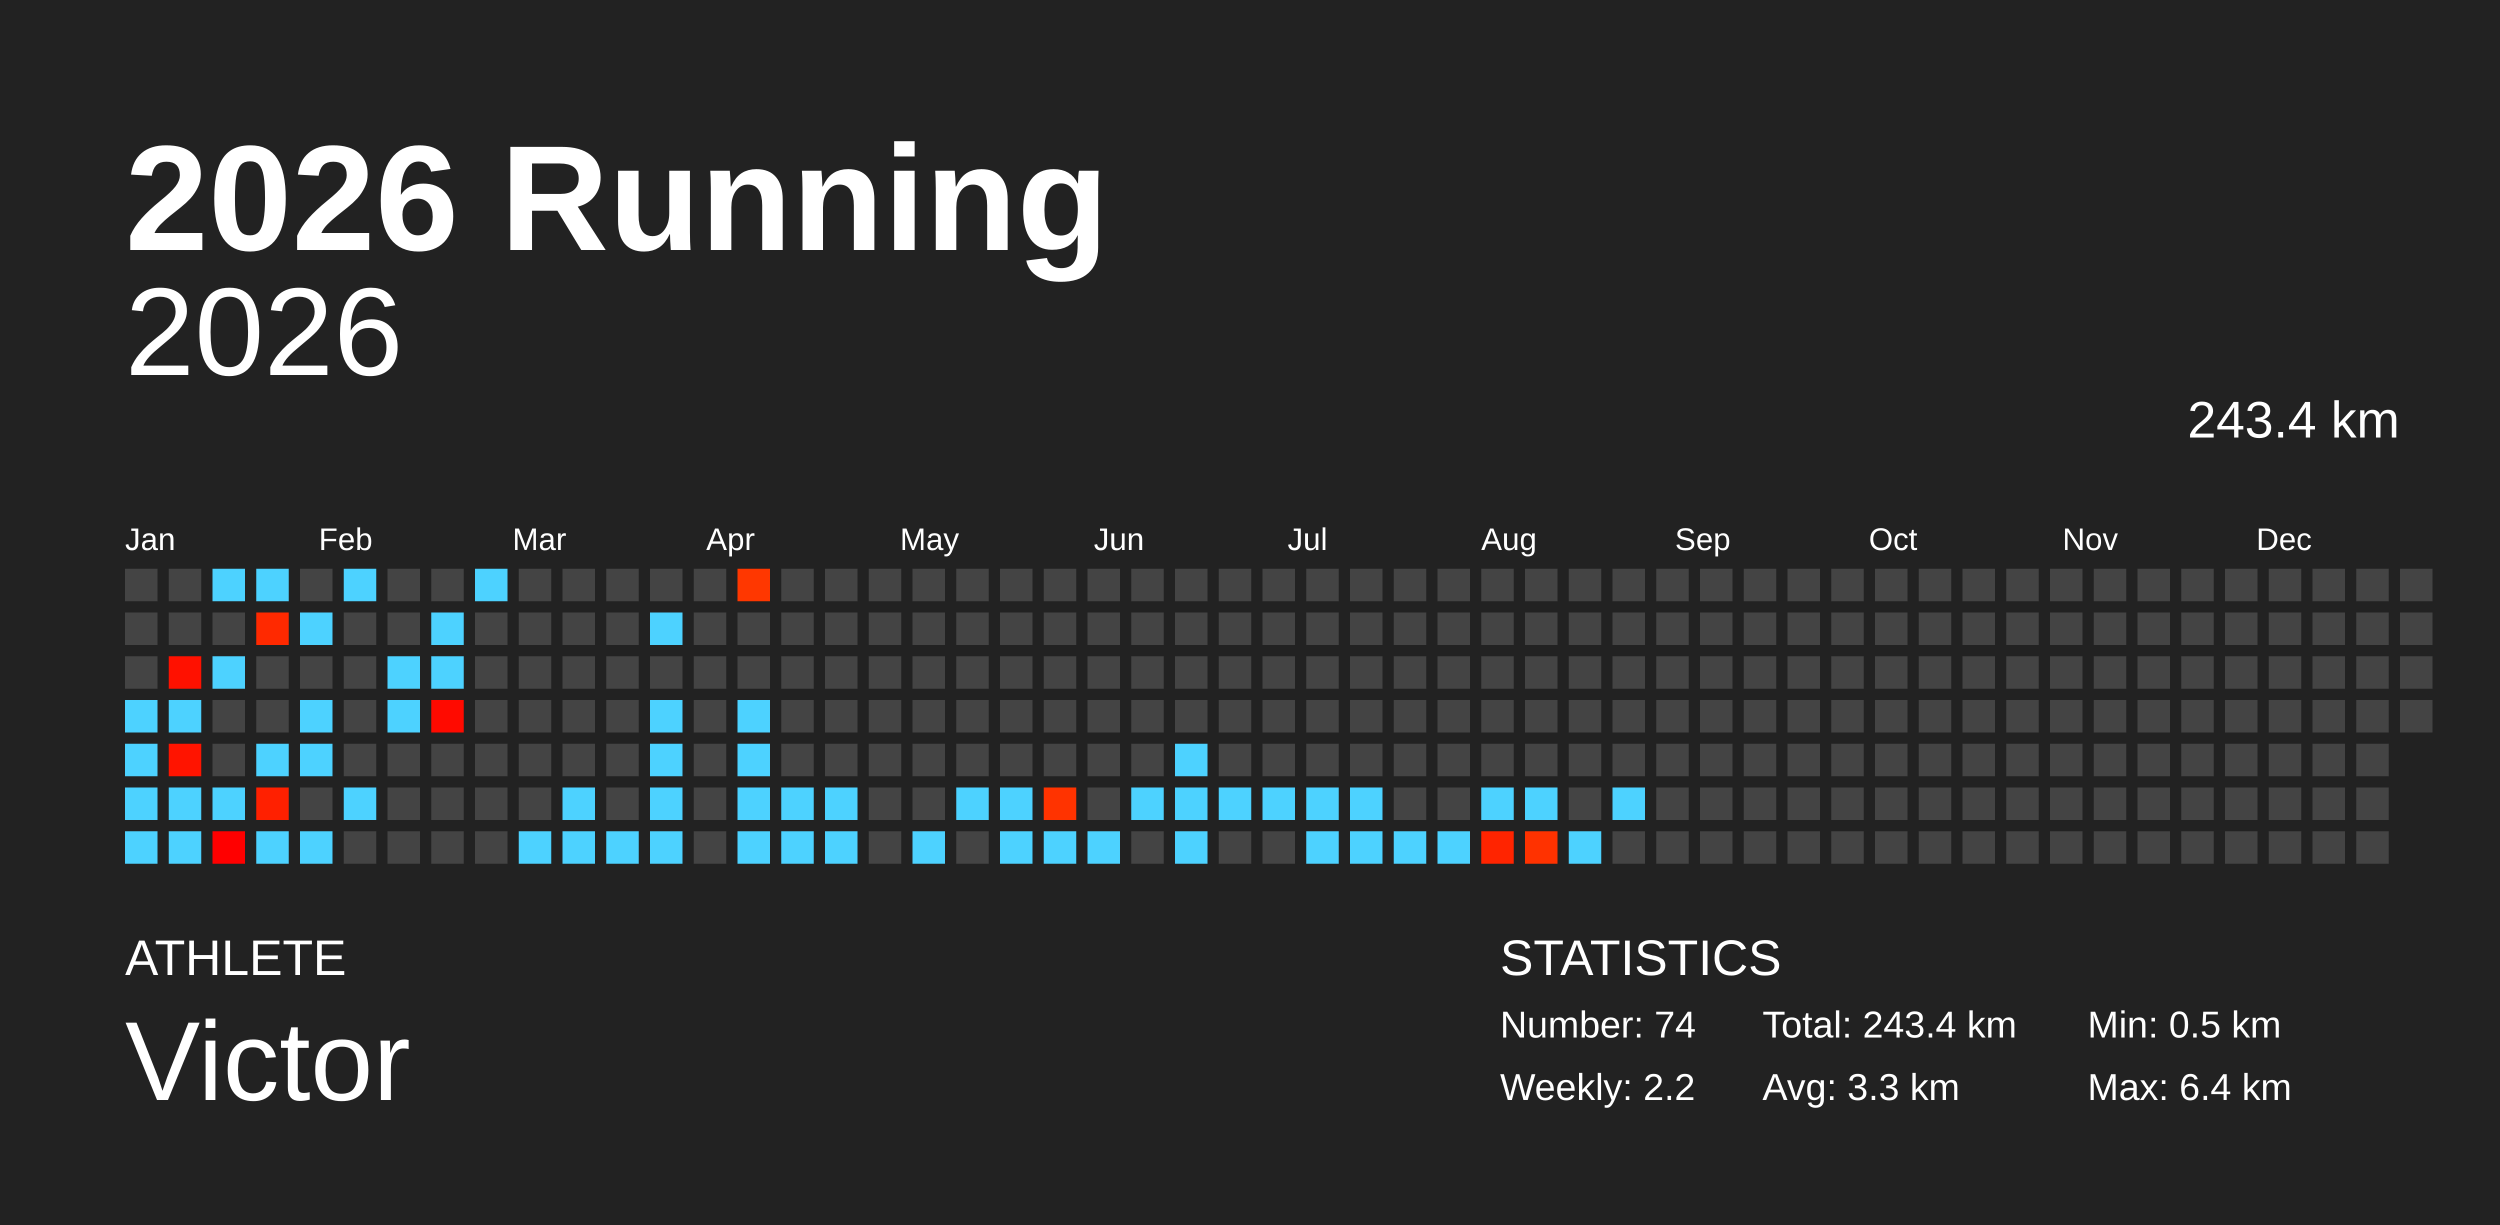
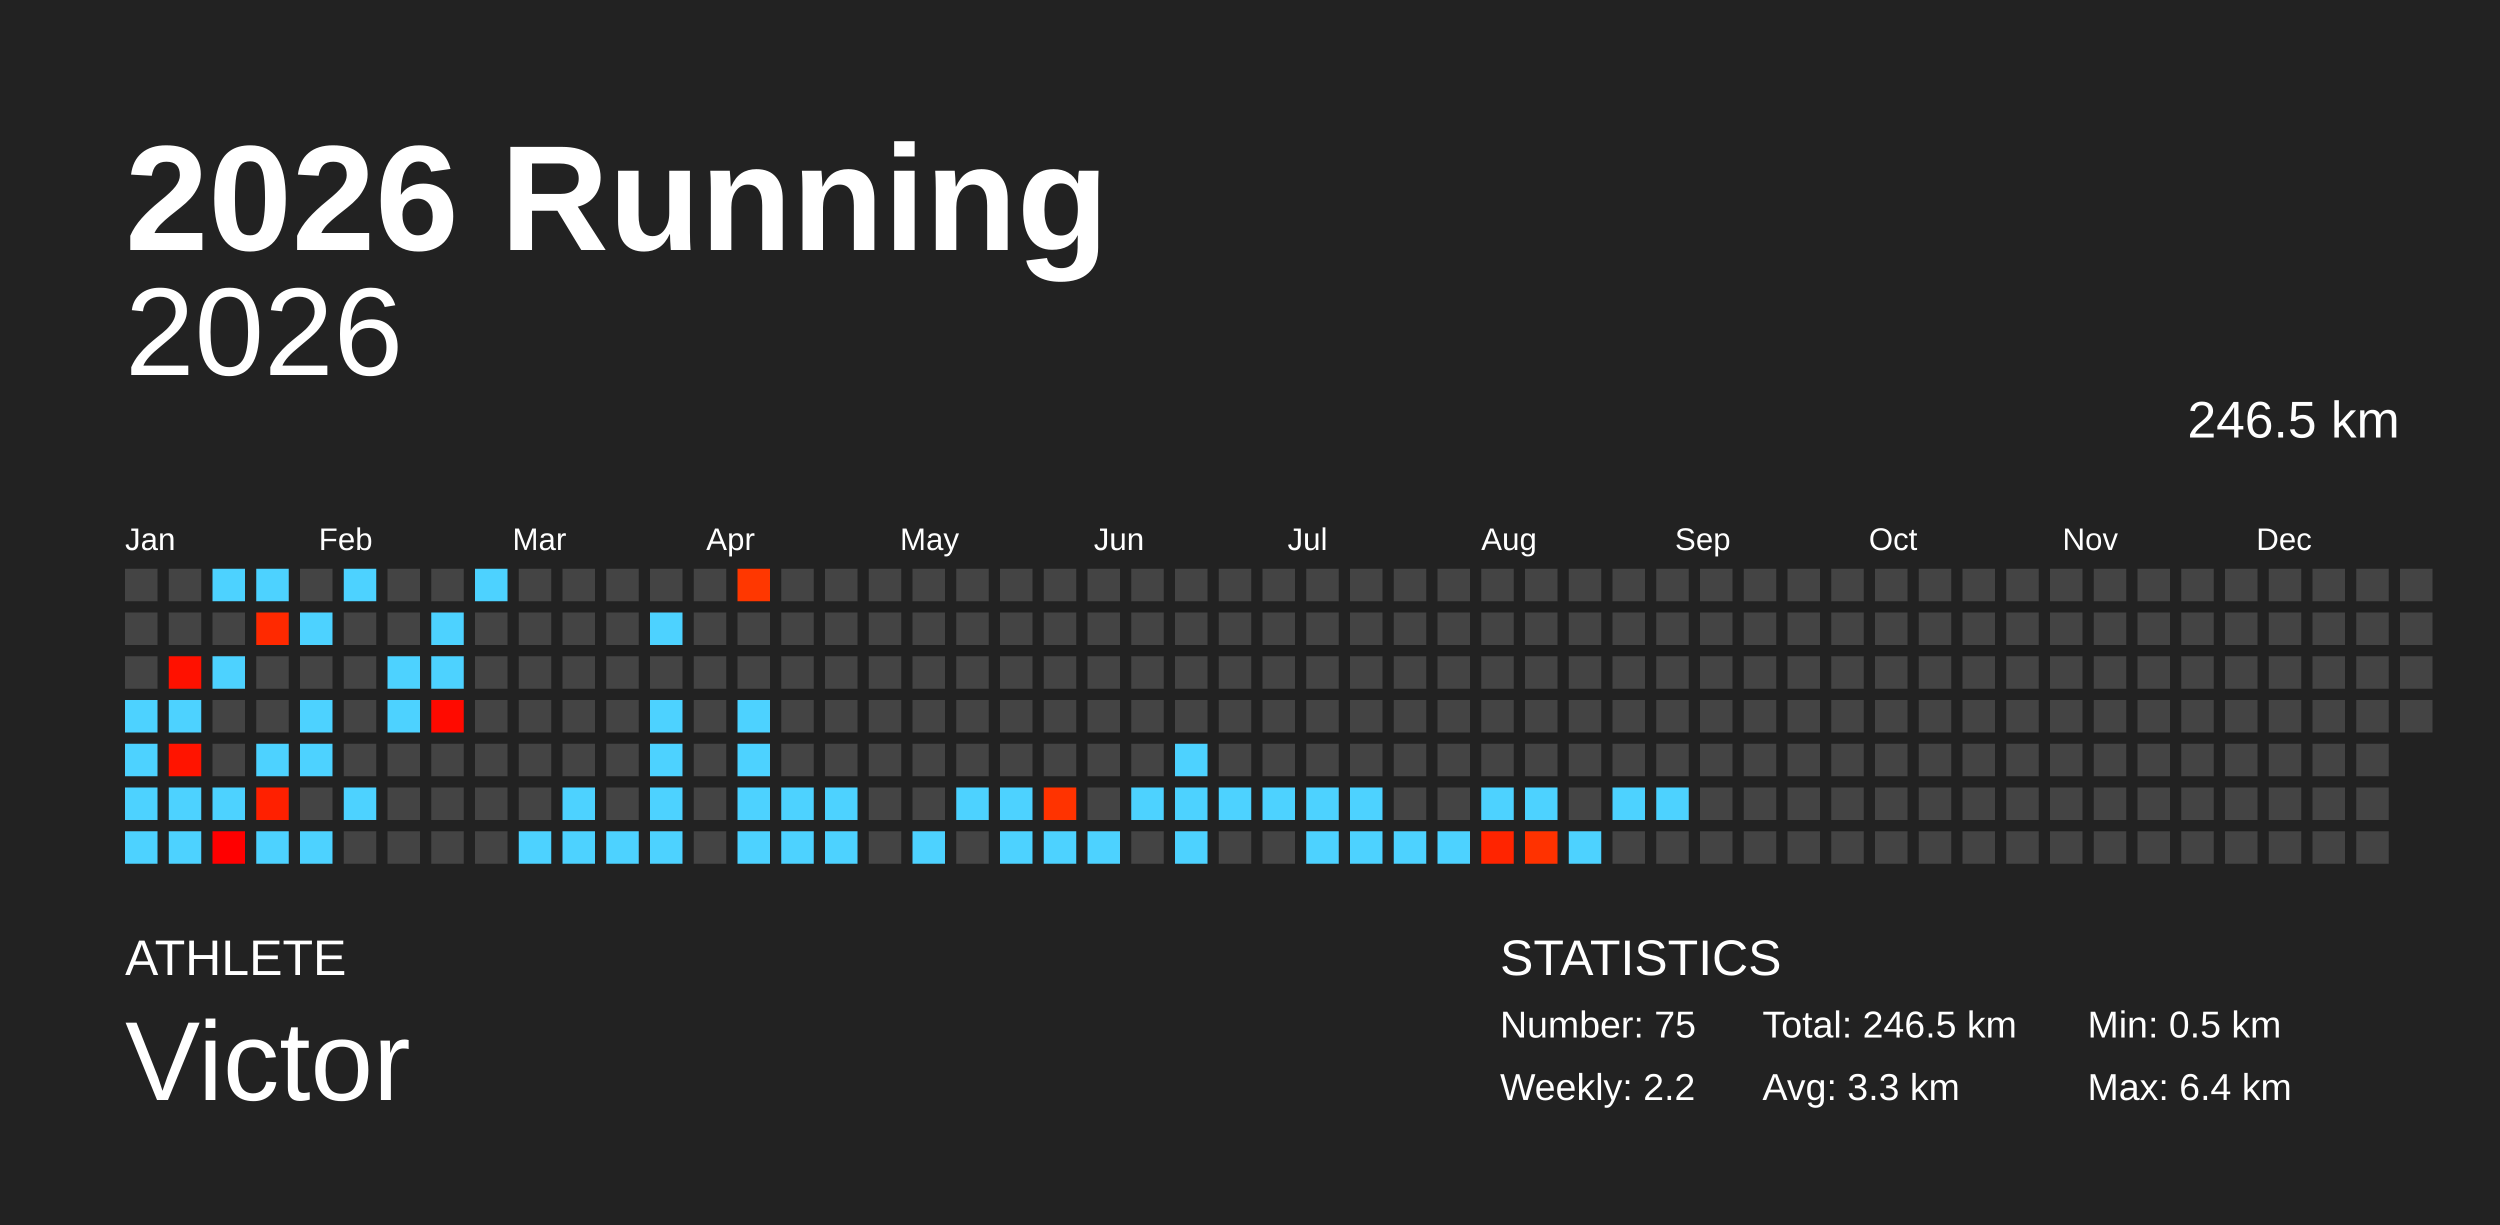
<svg xmlns="http://www.w3.org/2000/svg" baseProfile="full" height="98mm" version="1.1" viewBox="0,0,200,98" width="200mm">
  <defs />
  <rect fill="#222222" height="98" width="200" x="0" y="0" />
  <text fill="#FFFFFF" style="font-size:12px; font-family:Arial; font-weight:bold;" x="10" y="20">2026 Running</text>
  <text fill="#FFFFFF" style="font-size:4px; font-family:Arial" x="10" y="78">ATHLETE</text>
  <text fill="#FFFFFF" style="font-size:9px; font-family:Arial" x="10" y="88">Victor</text>
  <text fill="#FFFFFF" style="font-size:4px; font-family:Arial" x="120" y="78">STATISTICS</text>
-   <text fill="#FFFFFF" style="font-size:3px; font-family:Arial" x="120" y="83">Number: 74</text>
+   <text fill="#FFFFFF" style="font-size:3px; font-family:Arial" x="120" y="83">Number: 75</text>
  <text fill="#FFFFFF" style="font-size:3px; font-family:Arial" x="120" y="88">Weekly: 2.2</text>
-   <text fill="#FFFFFF" style="font-size:3px; font-family:Arial" x="141" y="83">Total: 243.4 km</text>
+   <text fill="#FFFFFF" style="font-size:3px; font-family:Arial" x="141" y="83">Total: 246.5 km</text>
  <text fill="#FFFFFF" style="font-size:3px; font-family:Arial" x="141" y="88">Avg: 3.3 km</text>
  <text fill="#FFFFFF" style="font-size:3px; font-family:Arial" x="167" y="83">Min: 0.5 km</text>
  <text fill="#FFFFFF" style="font-size:3px; font-family:Arial" x="167" y="88">Max: 6.4 km</text>
  <text alignment-baseline="hanging" fill="#FFFFFF" style="font-size:10.0px; font-family:Arial;" x="10" y="30">2026</text>
-   <text alignment-baseline="hanging" fill="#FFFFFF" style="font-size:4.125px; font-family:Arial;" x="175" y="35">243.4 km</text>
+   <text alignment-baseline="hanging" fill="#FFFFFF" style="font-size:4.125px; font-family:Arial;" x="175" y="35">246.5 km</text>
  <text fill="#FFFFFF" style="font-size:2.5px; font-family:Arial" x="10.0" y="44">Jan</text>
  <text fill="#FFFFFF" style="font-size:2.5px; font-family:Arial" x="25.5" y="44">Feb</text>
  <text fill="#FFFFFF" style="font-size:2.5px; font-family:Arial" x="41.0" y="44">Mar</text>
  <text fill="#FFFFFF" style="font-size:2.5px; font-family:Arial" x="56.5" y="44">Apr</text>
  <text fill="#FFFFFF" style="font-size:2.5px; font-family:Arial" x="72.0" y="44">May</text>
  <text fill="#FFFFFF" style="font-size:2.5px; font-family:Arial" x="87.5" y="44">Jun</text>
  <text fill="#FFFFFF" style="font-size:2.5px; font-family:Arial" x="103.0" y="44">Jul</text>
  <text fill="#FFFFFF" style="font-size:2.5px; font-family:Arial" x="118.5" y="44">Aug</text>
  <text fill="#FFFFFF" style="font-size:2.5px; font-family:Arial" x="134.0" y="44">Sep</text>
  <text fill="#FFFFFF" style="font-size:2.5px; font-family:Arial" x="149.5" y="44">Oct</text>
  <text fill="#FFFFFF" style="font-size:2.5px; font-family:Arial" x="165.0" y="44">Nov</text>
  <text fill="#FFFFFF" style="font-size:2.5px; font-family:Arial" x="180.5" y="44">Dec</text>
  <rect fill="#444444" height="2.6" width="2.6" x="10.0" y="45.5" />
  <rect fill="#444444" height="2.6" width="2.6" x="10.0" y="49.0" />
  <rect fill="#444444" height="2.6" width="2.6" x="10.0" y="52.5" />
  <rect fill="#4dd2ff" height="2.6" width="2.6" x="10.0" y="56.0" />
  <rect fill="#4dd2ff" height="2.6" width="2.6" x="10.0" y="59.5" />
  <rect fill="#4dd2ff" height="2.6" width="2.6" x="10.0" y="63.0" />
  <rect fill="#4dd2ff" height="2.6" width="2.6" x="10.0" y="66.5" />
  <rect fill="#444444" height="2.6" width="2.6" x="13.5" y="45.5" />
  <rect fill="#444444" height="2.6" width="2.6" x="13.5" y="49.0" />
  <rect fill="#ff1100" height="2.6" width="2.6" x="13.5" y="52.5" />
  <rect fill="#4dd2ff" height="2.6" width="2.6" x="13.5" y="56.0" />
  <rect fill="#ff1400" height="2.6" width="2.6" x="13.5" y="59.5" />
  <rect fill="#4dd2ff" height="2.6" width="2.6" x="13.5" y="63.0" />
  <rect fill="#4dd2ff" height="2.6" width="2.6" x="13.5" y="66.5" />
  <rect fill="#4dd2ff" height="2.6" width="2.6" x="17.0" y="45.5" />
  <rect fill="#444444" height="2.6" width="2.6" x="17.0" y="49.0" />
  <rect fill="#4dd2ff" height="2.6" width="2.6" x="17.0" y="52.5" />
  <rect fill="#444444" height="2.6" width="2.6" x="17.0" y="56.0" />
  <rect fill="#444444" height="2.6" width="2.6" x="17.0" y="59.5" />
  <rect fill="#4dd2ff" height="2.6" width="2.6" x="17.0" y="63.0" />
  <rect fill="#ff0000" height="2.6" width="2.6" x="17.0" y="66.5" />
  <rect fill="#4dd2ff" height="2.6" width="2.6" x="20.5" y="45.5" />
  <rect fill="#ff2900" height="2.6" width="2.6" x="20.5" y="49.0" />
  <rect fill="#444444" height="2.6" width="2.6" x="20.5" y="52.5" />
  <rect fill="#444444" height="2.6" width="2.6" x="20.5" y="56.0" />
  <rect fill="#4dd2ff" height="2.6" width="2.6" x="20.5" y="59.5" />
  <rect fill="#ff2000" height="2.6" width="2.6" x="20.5" y="63.0" />
  <rect fill="#4dd2ff" height="2.6" width="2.6" x="20.5" y="66.5" />
  <rect fill="#444444" height="2.6" width="2.6" x="24.0" y="45.5" />
  <rect fill="#4dd2ff" height="2.6" width="2.6" x="24.0" y="49.0" />
  <rect fill="#444444" height="2.6" width="2.6" x="24.0" y="52.5" />
  <rect fill="#4dd2ff" height="2.6" width="2.6" x="24.0" y="56.0" />
  <rect fill="#4dd2ff" height="2.6" width="2.6" x="24.0" y="59.5" />
  <rect fill="#444444" height="2.6" width="2.6" x="24.0" y="63.0" />
  <rect fill="#4dd2ff" height="2.6" width="2.6" x="24.0" y="66.5" />
  <rect fill="#4dd2ff" height="2.6" width="2.6" x="27.5" y="45.5" />
  <rect fill="#444444" height="2.6" width="2.6" x="27.5" y="49.0" />
  <rect fill="#444444" height="2.6" width="2.6" x="27.5" y="52.5" />
  <rect fill="#444444" height="2.6" width="2.6" x="27.5" y="56.0" />
  <rect fill="#444444" height="2.6" width="2.6" x="27.5" y="59.5" />
  <rect fill="#4dd2ff" height="2.6" width="2.6" x="27.5" y="63.0" />
  <rect fill="#444444" height="2.6" width="2.6" x="27.5" y="66.5" />
  <rect fill="#444444" height="2.6" width="2.6" x="31.0" y="45.5" />
  <rect fill="#444444" height="2.6" width="2.6" x="31.0" y="49.0" />
  <rect fill="#4dd2ff" height="2.6" width="2.6" x="31.0" y="52.5" />
  <rect fill="#4dd2ff" height="2.6" width="2.6" x="31.0" y="56.0" />
  <rect fill="#444444" height="2.6" width="2.6" x="31.0" y="59.5" />
  <rect fill="#444444" height="2.6" width="2.6" x="31.0" y="63.0" />
  <rect fill="#444444" height="2.6" width="2.6" x="31.0" y="66.5" />
  <rect fill="#444444" height="2.6" width="2.6" x="34.5" y="45.5" />
  <rect fill="#4dd2ff" height="2.6" width="2.6" x="34.5" y="49.0" />
  <rect fill="#4dd2ff" height="2.6" width="2.6" x="34.5" y="52.5" />
  <rect fill="#ff0a00" height="2.6" width="2.6" x="34.5" y="56.0" />
  <rect fill="#444444" height="2.6" width="2.6" x="34.5" y="59.5" />
  <rect fill="#444444" height="2.6" width="2.6" x="34.5" y="63.0" />
  <rect fill="#444444" height="2.6" width="2.6" x="34.5" y="66.5" />
  <rect fill="#4dd2ff" height="2.6" width="2.6" x="38.0" y="45.5" />
  <rect fill="#444444" height="2.6" width="2.6" x="38.0" y="49.0" />
  <rect fill="#444444" height="2.6" width="2.6" x="38.0" y="52.5" />
  <rect fill="#444444" height="2.6" width="2.6" x="38.0" y="56.0" />
  <rect fill="#444444" height="2.6" width="2.6" x="38.0" y="59.5" />
  <rect fill="#444444" height="2.6" width="2.6" x="38.0" y="63.0" />
  <rect fill="#444444" height="2.6" width="2.6" x="38.0" y="66.5" />
  <rect fill="#444444" height="2.6" width="2.6" x="41.5" y="45.5" />
  <rect fill="#444444" height="2.6" width="2.6" x="41.5" y="49.0" />
  <rect fill="#444444" height="2.6" width="2.6" x="41.5" y="52.5" />
  <rect fill="#444444" height="2.6" width="2.6" x="41.5" y="56.0" />
  <rect fill="#444444" height="2.6" width="2.6" x="41.5" y="59.5" />
  <rect fill="#444444" height="2.6" width="2.6" x="41.5" y="63.0" />
  <rect fill="#4dd2ff" height="2.6" width="2.6" x="41.5" y="66.5" />
  <rect fill="#444444" height="2.6" width="2.6" x="45.0" y="45.5" />
  <rect fill="#444444" height="2.6" width="2.6" x="45.0" y="49.0" />
  <rect fill="#444444" height="2.6" width="2.6" x="45.0" y="52.5" />
  <rect fill="#444444" height="2.6" width="2.6" x="45.0" y="56.0" />
  <rect fill="#444444" height="2.6" width="2.6" x="45.0" y="59.5" />
  <rect fill="#4dd2ff" height="2.6" width="2.6" x="45.0" y="63.0" />
  <rect fill="#4dd2ff" height="2.6" width="2.6" x="45.0" y="66.5" />
  <rect fill="#444444" height="2.6" width="2.6" x="48.5" y="45.5" />
  <rect fill="#444444" height="2.6" width="2.6" x="48.5" y="49.0" />
  <rect fill="#444444" height="2.6" width="2.6" x="48.5" y="52.5" />
  <rect fill="#444444" height="2.6" width="2.6" x="48.5" y="56.0" />
  <rect fill="#444444" height="2.6" width="2.6" x="48.5" y="59.5" />
  <rect fill="#444444" height="2.6" width="2.6" x="48.5" y="63.0" />
  <rect fill="#4dd2ff" height="2.6" width="2.6" x="48.5" y="66.5" />
  <rect fill="#444444" height="2.6" width="2.6" x="52.0" y="45.5" />
  <rect fill="#4dd2ff" height="2.6" width="2.6" x="52.0" y="49.0" />
  <rect fill="#444444" height="2.6" width="2.6" x="52.0" y="52.5" />
  <rect fill="#4dd2ff" height="2.6" width="2.6" x="52.0" y="56.0" />
  <rect fill="#4dd2ff" height="2.6" width="2.6" x="52.0" y="59.5" />
  <rect fill="#4dd2ff" height="2.6" width="2.6" x="52.0" y="63.0" />
  <rect fill="#4dd2ff" height="2.6" width="2.6" x="52.0" y="66.5" />
  <rect fill="#444444" height="2.6" width="2.6" x="55.5" y="45.5" />
  <rect fill="#444444" height="2.6" width="2.6" x="55.5" y="49.0" />
  <rect fill="#444444" height="2.6" width="2.6" x="55.5" y="52.5" />
  <rect fill="#444444" height="2.6" width="2.6" x="55.5" y="56.0" />
  <rect fill="#444444" height="2.6" width="2.6" x="55.5" y="59.5" />
  <rect fill="#444444" height="2.6" width="2.6" x="55.5" y="63.0" />
  <rect fill="#444444" height="2.6" width="2.6" x="55.5" y="66.5" />
  <rect fill="#ff3700" height="2.6" width="2.6" x="59.0" y="45.5" />
  <rect fill="#444444" height="2.6" width="2.6" x="59.0" y="49.0" />
  <rect fill="#444444" height="2.6" width="2.6" x="59.0" y="52.5" />
  <rect fill="#4dd2ff" height="2.6" width="2.6" x="59.0" y="56.0" />
  <rect fill="#4dd2ff" height="2.6" width="2.6" x="59.0" y="59.5" />
  <rect fill="#4dd2ff" height="2.6" width="2.6" x="59.0" y="63.0" />
  <rect fill="#4dd2ff" height="2.6" width="2.6" x="59.0" y="66.5" />
  <rect fill="#444444" height="2.6" width="2.6" x="62.5" y="45.5" />
  <rect fill="#444444" height="2.6" width="2.6" x="62.5" y="49.0" />
  <rect fill="#444444" height="2.6" width="2.6" x="62.5" y="52.5" />
  <rect fill="#444444" height="2.6" width="2.6" x="62.5" y="56.0" />
  <rect fill="#444444" height="2.6" width="2.6" x="62.5" y="59.5" />
  <rect fill="#4dd2ff" height="2.6" width="2.6" x="62.5" y="63.0" />
  <rect fill="#4dd2ff" height="2.6" width="2.6" x="62.5" y="66.5" />
  <rect fill="#444444" height="2.6" width="2.6" x="66.0" y="45.5" />
  <rect fill="#444444" height="2.6" width="2.6" x="66.0" y="49.0" />
  <rect fill="#444444" height="2.6" width="2.6" x="66.0" y="52.5" />
  <rect fill="#444444" height="2.6" width="2.6" x="66.0" y="56.0" />
  <rect fill="#444444" height="2.6" width="2.6" x="66.0" y="59.5" />
  <rect fill="#4dd2ff" height="2.6" width="2.6" x="66.0" y="63.0" />
  <rect fill="#4dd2ff" height="2.6" width="2.6" x="66.0" y="66.5" />
  <rect fill="#444444" height="2.6" width="2.6" x="69.5" y="45.5" />
  <rect fill="#444444" height="2.6" width="2.6" x="69.5" y="49.0" />
  <rect fill="#444444" height="2.6" width="2.6" x="69.5" y="52.5" />
  <rect fill="#444444" height="2.6" width="2.6" x="69.5" y="56.0" />
  <rect fill="#444444" height="2.6" width="2.6" x="69.5" y="59.5" />
  <rect fill="#444444" height="2.6" width="2.6" x="69.5" y="63.0" />
  <rect fill="#444444" height="2.6" width="2.6" x="69.5" y="66.5" />
  <rect fill="#444444" height="2.6" width="2.6" x="73.0" y="45.5" />
  <rect fill="#444444" height="2.6" width="2.6" x="73.0" y="49.0" />
  <rect fill="#444444" height="2.6" width="2.6" x="73.0" y="52.5" />
  <rect fill="#444444" height="2.6" width="2.6" x="73.0" y="56.0" />
  <rect fill="#444444" height="2.6" width="2.6" x="73.0" y="59.5" />
  <rect fill="#444444" height="2.6" width="2.6" x="73.0" y="63.0" />
  <rect fill="#4dd2ff" height="2.6" width="2.6" x="73.0" y="66.5" />
  <rect fill="#444444" height="2.6" width="2.6" x="76.5" y="45.5" />
  <rect fill="#444444" height="2.6" width="2.6" x="76.5" y="49.0" />
  <rect fill="#444444" height="2.6" width="2.6" x="76.5" y="52.5" />
  <rect fill="#444444" height="2.6" width="2.6" x="76.5" y="56.0" />
  <rect fill="#444444" height="2.6" width="2.6" x="76.5" y="59.5" />
  <rect fill="#4dd2ff" height="2.6" width="2.6" x="76.5" y="63.0" />
  <rect fill="#444444" height="2.6" width="2.6" x="76.5" y="66.5" />
  <rect fill="#444444" height="2.6" width="2.6" x="80.0" y="45.5" />
  <rect fill="#444444" height="2.6" width="2.6" x="80.0" y="49.0" />
  <rect fill="#444444" height="2.6" width="2.6" x="80.0" y="52.5" />
  <rect fill="#444444" height="2.6" width="2.6" x="80.0" y="56.0" />
  <rect fill="#444444" height="2.6" width="2.6" x="80.0" y="59.5" />
  <rect fill="#4dd2ff" height="2.6" width="2.6" x="80.0" y="63.0" />
  <rect fill="#4dd2ff" height="2.6" width="2.6" x="80.0" y="66.5" />
  <rect fill="#444444" height="2.6" width="2.6" x="83.5" y="45.5" />
  <rect fill="#444444" height="2.6" width="2.6" x="83.5" y="49.0" />
  <rect fill="#444444" height="2.6" width="2.6" x="83.5" y="52.5" />
  <rect fill="#444444" height="2.6" width="2.6" x="83.5" y="56.0" />
  <rect fill="#444444" height="2.6" width="2.6" x="83.5" y="59.5" />
  <rect fill="#ff3300" height="2.6" width="2.6" x="83.5" y="63.0" />
  <rect fill="#4dd2ff" height="2.6" width="2.6" x="83.5" y="66.5" />
  <rect fill="#444444" height="2.6" width="2.6" x="87.0" y="45.5" />
  <rect fill="#444444" height="2.6" width="2.6" x="87.0" y="49.0" />
  <rect fill="#444444" height="2.6" width="2.6" x="87.0" y="52.5" />
  <rect fill="#444444" height="2.6" width="2.6" x="87.0" y="56.0" />
  <rect fill="#444444" height="2.6" width="2.6" x="87.0" y="59.5" />
  <rect fill="#444444" height="2.6" width="2.6" x="87.0" y="63.0" />
  <rect fill="#4dd2ff" height="2.6" width="2.6" x="87.0" y="66.5" />
  <rect fill="#444444" height="2.6" width="2.6" x="90.5" y="45.5" />
  <rect fill="#444444" height="2.6" width="2.6" x="90.5" y="49.0" />
  <rect fill="#444444" height="2.6" width="2.6" x="90.5" y="52.5" />
  <rect fill="#444444" height="2.6" width="2.6" x="90.5" y="56.0" />
  <rect fill="#444444" height="2.6" width="2.6" x="90.5" y="59.5" />
  <rect fill="#4dd2ff" height="2.6" width="2.6" x="90.5" y="63.0" />
  <rect fill="#444444" height="2.6" width="2.6" x="90.5" y="66.5" />
  <rect fill="#444444" height="2.6" width="2.6" x="94.0" y="45.5" />
  <rect fill="#444444" height="2.6" width="2.6" x="94.0" y="49.0" />
  <rect fill="#444444" height="2.6" width="2.6" x="94.0" y="52.5" />
  <rect fill="#444444" height="2.6" width="2.6" x="94.0" y="56.0" />
  <rect fill="#4dd2ff" height="2.6" width="2.6" x="94.0" y="59.5" />
  <rect fill="#4dd2ff" height="2.6" width="2.6" x="94.0" y="63.0" />
  <rect fill="#4dd2ff" height="2.6" width="2.6" x="94.0" y="66.5" />
  <rect fill="#444444" height="2.6" width="2.6" x="97.5" y="45.5" />
  <rect fill="#444444" height="2.6" width="2.6" x="97.5" y="49.0" />
  <rect fill="#444444" height="2.6" width="2.6" x="97.5" y="52.5" />
  <rect fill="#444444" height="2.6" width="2.6" x="97.5" y="56.0" />
  <rect fill="#444444" height="2.6" width="2.6" x="97.5" y="59.5" />
  <rect fill="#4dd2ff" height="2.6" width="2.6" x="97.5" y="63.0" />
  <rect fill="#444444" height="2.6" width="2.6" x="97.5" y="66.5" />
  <rect fill="#444444" height="2.6" width="2.6" x="101.0" y="45.5" />
  <rect fill="#444444" height="2.6" width="2.6" x="101.0" y="49.0" />
  <rect fill="#444444" height="2.6" width="2.6" x="101.0" y="52.5" />
  <rect fill="#444444" height="2.6" width="2.6" x="101.0" y="56.0" />
  <rect fill="#444444" height="2.6" width="2.6" x="101.0" y="59.5" />
  <rect fill="#4dd2ff" height="2.6" width="2.6" x="101.0" y="63.0" />
  <rect fill="#444444" height="2.6" width="2.6" x="101.0" y="66.5" />
  <rect fill="#444444" height="2.6" width="2.6" x="104.5" y="45.5" />
  <rect fill="#444444" height="2.6" width="2.6" x="104.5" y="49.0" />
  <rect fill="#444444" height="2.6" width="2.6" x="104.5" y="52.5" />
  <rect fill="#444444" height="2.6" width="2.6" x="104.5" y="56.0" />
  <rect fill="#444444" height="2.6" width="2.6" x="104.5" y="59.5" />
  <rect fill="#4dd2ff" height="2.6" width="2.6" x="104.5" y="63.0" />
  <rect fill="#4dd2ff" height="2.6" width="2.6" x="104.5" y="66.5" />
  <rect fill="#444444" height="2.6" width="2.6" x="108.0" y="45.5" />
  <rect fill="#444444" height="2.6" width="2.6" x="108.0" y="49.0" />
  <rect fill="#444444" height="2.6" width="2.6" x="108.0" y="52.5" />
  <rect fill="#444444" height="2.6" width="2.6" x="108.0" y="56.0" />
  <rect fill="#444444" height="2.6" width="2.6" x="108.0" y="59.5" />
  <rect fill="#4dd2ff" height="2.6" width="2.6" x="108.0" y="63.0" />
  <rect fill="#4dd2ff" height="2.6" width="2.6" x="108.0" y="66.5" />
  <rect fill="#444444" height="2.6" width="2.6" x="111.5" y="45.5" />
  <rect fill="#444444" height="2.6" width="2.6" x="111.5" y="49.0" />
  <rect fill="#444444" height="2.6" width="2.6" x="111.5" y="52.5" />
  <rect fill="#444444" height="2.6" width="2.6" x="111.5" y="56.0" />
  <rect fill="#444444" height="2.6" width="2.6" x="111.5" y="59.5" />
  <rect fill="#444444" height="2.6" width="2.6" x="111.5" y="63.0" />
  <rect fill="#4dd2ff" height="2.6" width="2.6" x="111.5" y="66.5" />
  <rect fill="#444444" height="2.6" width="2.6" x="115.0" y="45.5" />
  <rect fill="#444444" height="2.6" width="2.6" x="115.0" y="49.0" />
  <rect fill="#444444" height="2.6" width="2.6" x="115.0" y="52.5" />
  <rect fill="#444444" height="2.6" width="2.6" x="115.0" y="56.0" />
  <rect fill="#444444" height="2.6" width="2.6" x="115.0" y="59.5" />
  <rect fill="#444444" height="2.6" width="2.6" x="115.0" y="63.0" />
  <rect fill="#4dd2ff" height="2.6" width="2.6" x="115.0" y="66.5" />
  <rect fill="#444444" height="2.6" width="2.6" x="118.5" y="45.5" />
  <rect fill="#444444" height="2.6" width="2.6" x="118.5" y="49.0" />
  <rect fill="#444444" height="2.6" width="2.6" x="118.5" y="52.5" />
  <rect fill="#444444" height="2.6" width="2.6" x="118.5" y="56.0" />
  <rect fill="#444444" height="2.6" width="2.6" x="118.5" y="59.5" />
  <rect fill="#4dd2ff" height="2.6" width="2.6" x="118.5" y="63.0" />
  <rect fill="#ff2400" height="2.6" width="2.6" x="118.5" y="66.5" />
  <rect fill="#444444" height="2.6" width="2.6" x="122.0" y="45.5" />
  <rect fill="#444444" height="2.6" width="2.6" x="122.0" y="49.0" />
  <rect fill="#444444" height="2.6" width="2.6" x="122.0" y="52.5" />
  <rect fill="#444444" height="2.6" width="2.6" x="122.0" y="56.0" />
  <rect fill="#444444" height="2.6" width="2.6" x="122.0" y="59.5" />
  <rect fill="#4dd2ff" height="2.6" width="2.6" x="122.0" y="63.0" />
  <rect fill="#ff3200" height="2.6" width="2.6" x="122.0" y="66.5" />
  <rect fill="#444444" height="2.6" width="2.6" x="125.5" y="45.5" />
  <rect fill="#444444" height="2.6" width="2.6" x="125.5" y="49.0" />
  <rect fill="#444444" height="2.6" width="2.6" x="125.5" y="52.5" />
  <rect fill="#444444" height="2.6" width="2.6" x="125.5" y="56.0" />
  <rect fill="#444444" height="2.6" width="2.6" x="125.5" y="59.5" />
  <rect fill="#444444" height="2.6" width="2.6" x="125.5" y="63.0" />
  <rect fill="#4dd2ff" height="2.6" width="2.6" x="125.5" y="66.5" />
  <rect fill="#444444" height="2.6" width="2.6" x="129.0" y="45.5" />
  <rect fill="#444444" height="2.6" width="2.6" x="129.0" y="49.0" />
  <rect fill="#444444" height="2.6" width="2.6" x="129.0" y="52.5" />
  <rect fill="#444444" height="2.6" width="2.6" x="129.0" y="56.0" />
  <rect fill="#444444" height="2.6" width="2.6" x="129.0" y="59.5" />
  <rect fill="#4dd2ff" height="2.6" width="2.6" x="129.0" y="63.0" />
  <rect fill="#444444" height="2.6" width="2.6" x="129.0" y="66.5" />
  <rect fill="#444444" height="2.6" width="2.6" x="132.5" y="45.5" />
  <rect fill="#444444" height="2.6" width="2.6" x="132.5" y="49.0" />
  <rect fill="#444444" height="2.6" width="2.6" x="132.5" y="52.5" />
  <rect fill="#444444" height="2.6" width="2.6" x="132.5" y="56.0" />
  <rect fill="#444444" height="2.6" width="2.6" x="132.5" y="59.5" />
-   <rect fill="#444444" height="2.6" width="2.6" x="132.5" y="63.0" />
+   <rect fill="#4dd2ff" height="2.6" width="2.6" x="132.5" y="63.0" />
  <rect fill="#444444" height="2.6" width="2.6" x="132.5" y="66.5" />
  <rect fill="#444444" height="2.6" width="2.6" x="136.0" y="45.5" />
  <rect fill="#444444" height="2.6" width="2.6" x="136.0" y="49.0" />
  <rect fill="#444444" height="2.6" width="2.6" x="136.0" y="52.5" />
  <rect fill="#444444" height="2.6" width="2.6" x="136.0" y="56.0" />
  <rect fill="#444444" height="2.6" width="2.6" x="136.0" y="59.5" />
  <rect fill="#444444" height="2.6" width="2.6" x="136.0" y="63.0" />
  <rect fill="#444444" height="2.6" width="2.6" x="136.0" y="66.5" />
  <rect fill="#444444" height="2.6" width="2.6" x="139.5" y="45.5" />
  <rect fill="#444444" height="2.6" width="2.6" x="139.5" y="49.0" />
  <rect fill="#444444" height="2.6" width="2.6" x="139.5" y="52.5" />
  <rect fill="#444444" height="2.6" width="2.6" x="139.5" y="56.0" />
  <rect fill="#444444" height="2.6" width="2.6" x="139.5" y="59.5" />
  <rect fill="#444444" height="2.6" width="2.6" x="139.5" y="63.0" />
  <rect fill="#444444" height="2.6" width="2.6" x="139.5" y="66.5" />
  <rect fill="#444444" height="2.6" width="2.6" x="143.0" y="45.5" />
  <rect fill="#444444" height="2.6" width="2.6" x="143.0" y="49.0" />
  <rect fill="#444444" height="2.6" width="2.6" x="143.0" y="52.5" />
  <rect fill="#444444" height="2.6" width="2.6" x="143.0" y="56.0" />
  <rect fill="#444444" height="2.6" width="2.6" x="143.0" y="59.5" />
  <rect fill="#444444" height="2.6" width="2.6" x="143.0" y="63.0" />
  <rect fill="#444444" height="2.6" width="2.6" x="143.0" y="66.5" />
  <rect fill="#444444" height="2.6" width="2.6" x="146.5" y="45.5" />
  <rect fill="#444444" height="2.6" width="2.6" x="146.5" y="49.0" />
  <rect fill="#444444" height="2.6" width="2.6" x="146.5" y="52.5" />
  <rect fill="#444444" height="2.6" width="2.6" x="146.5" y="56.0" />
  <rect fill="#444444" height="2.6" width="2.6" x="146.5" y="59.5" />
  <rect fill="#444444" height="2.6" width="2.6" x="146.5" y="63.0" />
  <rect fill="#444444" height="2.6" width="2.6" x="146.5" y="66.5" />
  <rect fill="#444444" height="2.6" width="2.6" x="150.0" y="45.5" />
  <rect fill="#444444" height="2.6" width="2.6" x="150.0" y="49.0" />
  <rect fill="#444444" height="2.6" width="2.6" x="150.0" y="52.5" />
  <rect fill="#444444" height="2.6" width="2.6" x="150.0" y="56.0" />
  <rect fill="#444444" height="2.6" width="2.6" x="150.0" y="59.5" />
  <rect fill="#444444" height="2.6" width="2.6" x="150.0" y="63.0" />
  <rect fill="#444444" height="2.6" width="2.6" x="150.0" y="66.5" />
  <rect fill="#444444" height="2.6" width="2.6" x="153.5" y="45.5" />
  <rect fill="#444444" height="2.6" width="2.6" x="153.5" y="49.0" />
  <rect fill="#444444" height="2.6" width="2.6" x="153.5" y="52.5" />
  <rect fill="#444444" height="2.6" width="2.6" x="153.5" y="56.0" />
  <rect fill="#444444" height="2.6" width="2.6" x="153.5" y="59.5" />
  <rect fill="#444444" height="2.6" width="2.6" x="153.5" y="63.0" />
  <rect fill="#444444" height="2.6" width="2.6" x="153.5" y="66.5" />
  <rect fill="#444444" height="2.6" width="2.6" x="157.0" y="45.5" />
  <rect fill="#444444" height="2.6" width="2.6" x="157.0" y="49.0" />
  <rect fill="#444444" height="2.6" width="2.6" x="157.0" y="52.5" />
  <rect fill="#444444" height="2.6" width="2.6" x="157.0" y="56.0" />
  <rect fill="#444444" height="2.6" width="2.6" x="157.0" y="59.5" />
  <rect fill="#444444" height="2.6" width="2.6" x="157.0" y="63.0" />
  <rect fill="#444444" height="2.6" width="2.6" x="157.0" y="66.5" />
  <rect fill="#444444" height="2.6" width="2.6" x="160.5" y="45.5" />
  <rect fill="#444444" height="2.6" width="2.6" x="160.5" y="49.0" />
  <rect fill="#444444" height="2.6" width="2.6" x="160.5" y="52.5" />
  <rect fill="#444444" height="2.6" width="2.6" x="160.5" y="56.0" />
  <rect fill="#444444" height="2.6" width="2.6" x="160.5" y="59.5" />
  <rect fill="#444444" height="2.6" width="2.6" x="160.5" y="63.0" />
  <rect fill="#444444" height="2.6" width="2.6" x="160.5" y="66.5" />
  <rect fill="#444444" height="2.6" width="2.6" x="164.0" y="45.5" />
  <rect fill="#444444" height="2.6" width="2.6" x="164.0" y="49.0" />
  <rect fill="#444444" height="2.6" width="2.6" x="164.0" y="52.5" />
  <rect fill="#444444" height="2.6" width="2.6" x="164.0" y="56.0" />
  <rect fill="#444444" height="2.6" width="2.6" x="164.0" y="59.5" />
  <rect fill="#444444" height="2.6" width="2.6" x="164.0" y="63.0" />
  <rect fill="#444444" height="2.6" width="2.6" x="164.0" y="66.5" />
  <rect fill="#444444" height="2.6" width="2.6" x="167.5" y="45.5" />
  <rect fill="#444444" height="2.6" width="2.6" x="167.5" y="49.0" />
  <rect fill="#444444" height="2.6" width="2.6" x="167.5" y="52.5" />
  <rect fill="#444444" height="2.6" width="2.6" x="167.5" y="56.0" />
  <rect fill="#444444" height="2.6" width="2.6" x="167.5" y="59.5" />
  <rect fill="#444444" height="2.6" width="2.6" x="167.5" y="63.0" />
  <rect fill="#444444" height="2.6" width="2.6" x="167.5" y="66.5" />
  <rect fill="#444444" height="2.6" width="2.6" x="171.0" y="45.5" />
  <rect fill="#444444" height="2.6" width="2.6" x="171.0" y="49.0" />
  <rect fill="#444444" height="2.6" width="2.6" x="171.0" y="52.5" />
  <rect fill="#444444" height="2.6" width="2.6" x="171.0" y="56.0" />
  <rect fill="#444444" height="2.6" width="2.6" x="171.0" y="59.5" />
  <rect fill="#444444" height="2.6" width="2.6" x="171.0" y="63.0" />
  <rect fill="#444444" height="2.6" width="2.6" x="171.0" y="66.5" />
  <rect fill="#444444" height="2.6" width="2.6" x="174.5" y="45.5" />
  <rect fill="#444444" height="2.6" width="2.6" x="174.5" y="49.0" />
  <rect fill="#444444" height="2.6" width="2.6" x="174.5" y="52.5" />
  <rect fill="#444444" height="2.6" width="2.6" x="174.5" y="56.0" />
  <rect fill="#444444" height="2.6" width="2.6" x="174.5" y="59.5" />
  <rect fill="#444444" height="2.6" width="2.6" x="174.5" y="63.0" />
  <rect fill="#444444" height="2.6" width="2.6" x="174.5" y="66.5" />
  <rect fill="#444444" height="2.6" width="2.6" x="178.0" y="45.5" />
  <rect fill="#444444" height="2.6" width="2.6" x="178.0" y="49.0" />
  <rect fill="#444444" height="2.6" width="2.6" x="178.0" y="52.5" />
  <rect fill="#444444" height="2.6" width="2.6" x="178.0" y="56.0" />
  <rect fill="#444444" height="2.6" width="2.6" x="178.0" y="59.5" />
  <rect fill="#444444" height="2.6" width="2.6" x="178.0" y="63.0" />
  <rect fill="#444444" height="2.6" width="2.6" x="178.0" y="66.5" />
  <rect fill="#444444" height="2.6" width="2.6" x="181.5" y="45.5" />
  <rect fill="#444444" height="2.6" width="2.6" x="181.5" y="49.0" />
  <rect fill="#444444" height="2.6" width="2.6" x="181.5" y="52.5" />
  <rect fill="#444444" height="2.6" width="2.6" x="181.5" y="56.0" />
  <rect fill="#444444" height="2.6" width="2.6" x="181.5" y="59.5" />
  <rect fill="#444444" height="2.6" width="2.6" x="181.5" y="63.0" />
  <rect fill="#444444" height="2.6" width="2.6" x="181.5" y="66.5" />
  <rect fill="#444444" height="2.6" width="2.6" x="185.0" y="45.5" />
  <rect fill="#444444" height="2.6" width="2.6" x="185.0" y="49.0" />
  <rect fill="#444444" height="2.6" width="2.6" x="185.0" y="52.5" />
  <rect fill="#444444" height="2.6" width="2.6" x="185.0" y="56.0" />
  <rect fill="#444444" height="2.6" width="2.6" x="185.0" y="59.5" />
  <rect fill="#444444" height="2.6" width="2.6" x="185.0" y="63.0" />
  <rect fill="#444444" height="2.6" width="2.6" x="185.0" y="66.5" />
  <rect fill="#444444" height="2.6" width="2.6" x="188.5" y="45.5" />
  <rect fill="#444444" height="2.6" width="2.6" x="188.5" y="49.0" />
  <rect fill="#444444" height="2.6" width="2.6" x="188.5" y="52.5" />
  <rect fill="#444444" height="2.6" width="2.6" x="188.5" y="56.0" />
  <rect fill="#444444" height="2.6" width="2.6" x="188.5" y="59.5" />
  <rect fill="#444444" height="2.6" width="2.6" x="188.5" y="63.0" />
  <rect fill="#444444" height="2.6" width="2.6" x="188.5" y="66.5" />
  <rect fill="#444444" height="2.6" width="2.6" x="192.0" y="45.5" />
  <rect fill="#444444" height="2.6" width="2.6" x="192.0" y="49.0" />
  <rect fill="#444444" height="2.6" width="2.6" x="192.0" y="52.5" />
  <rect fill="#444444" height="2.6" width="2.6" x="192.0" y="56.0" />
</svg>
